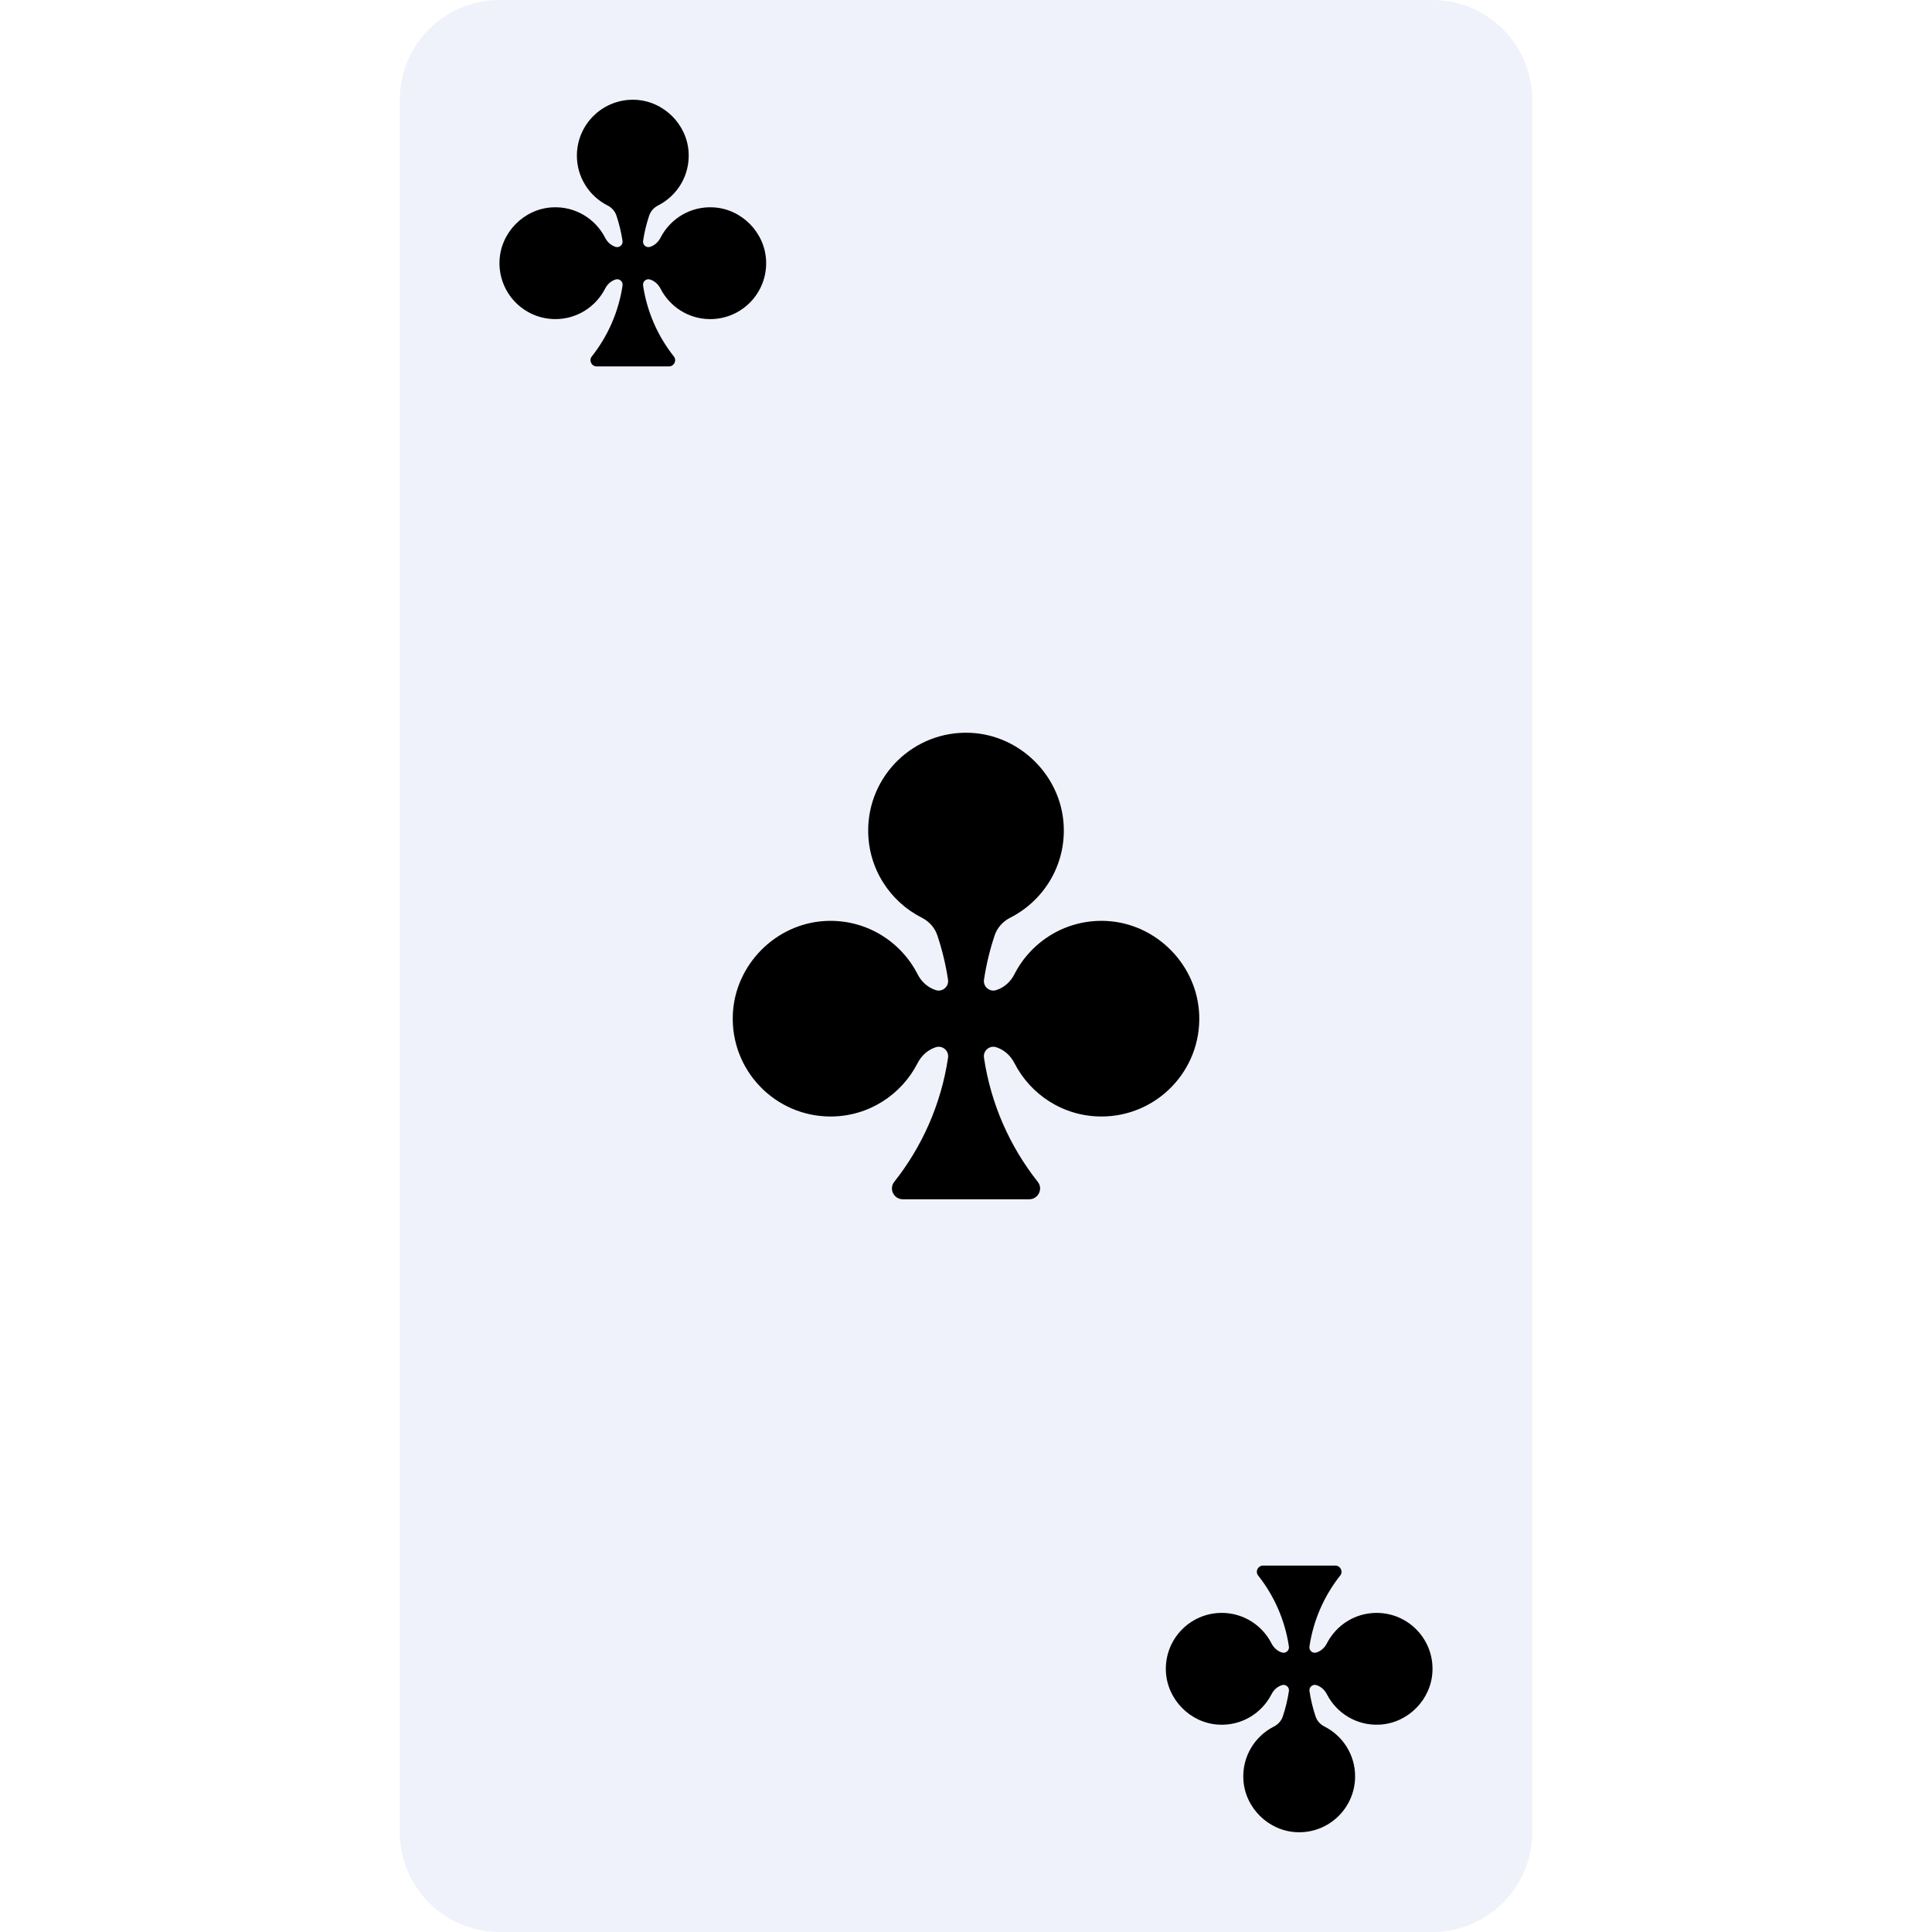
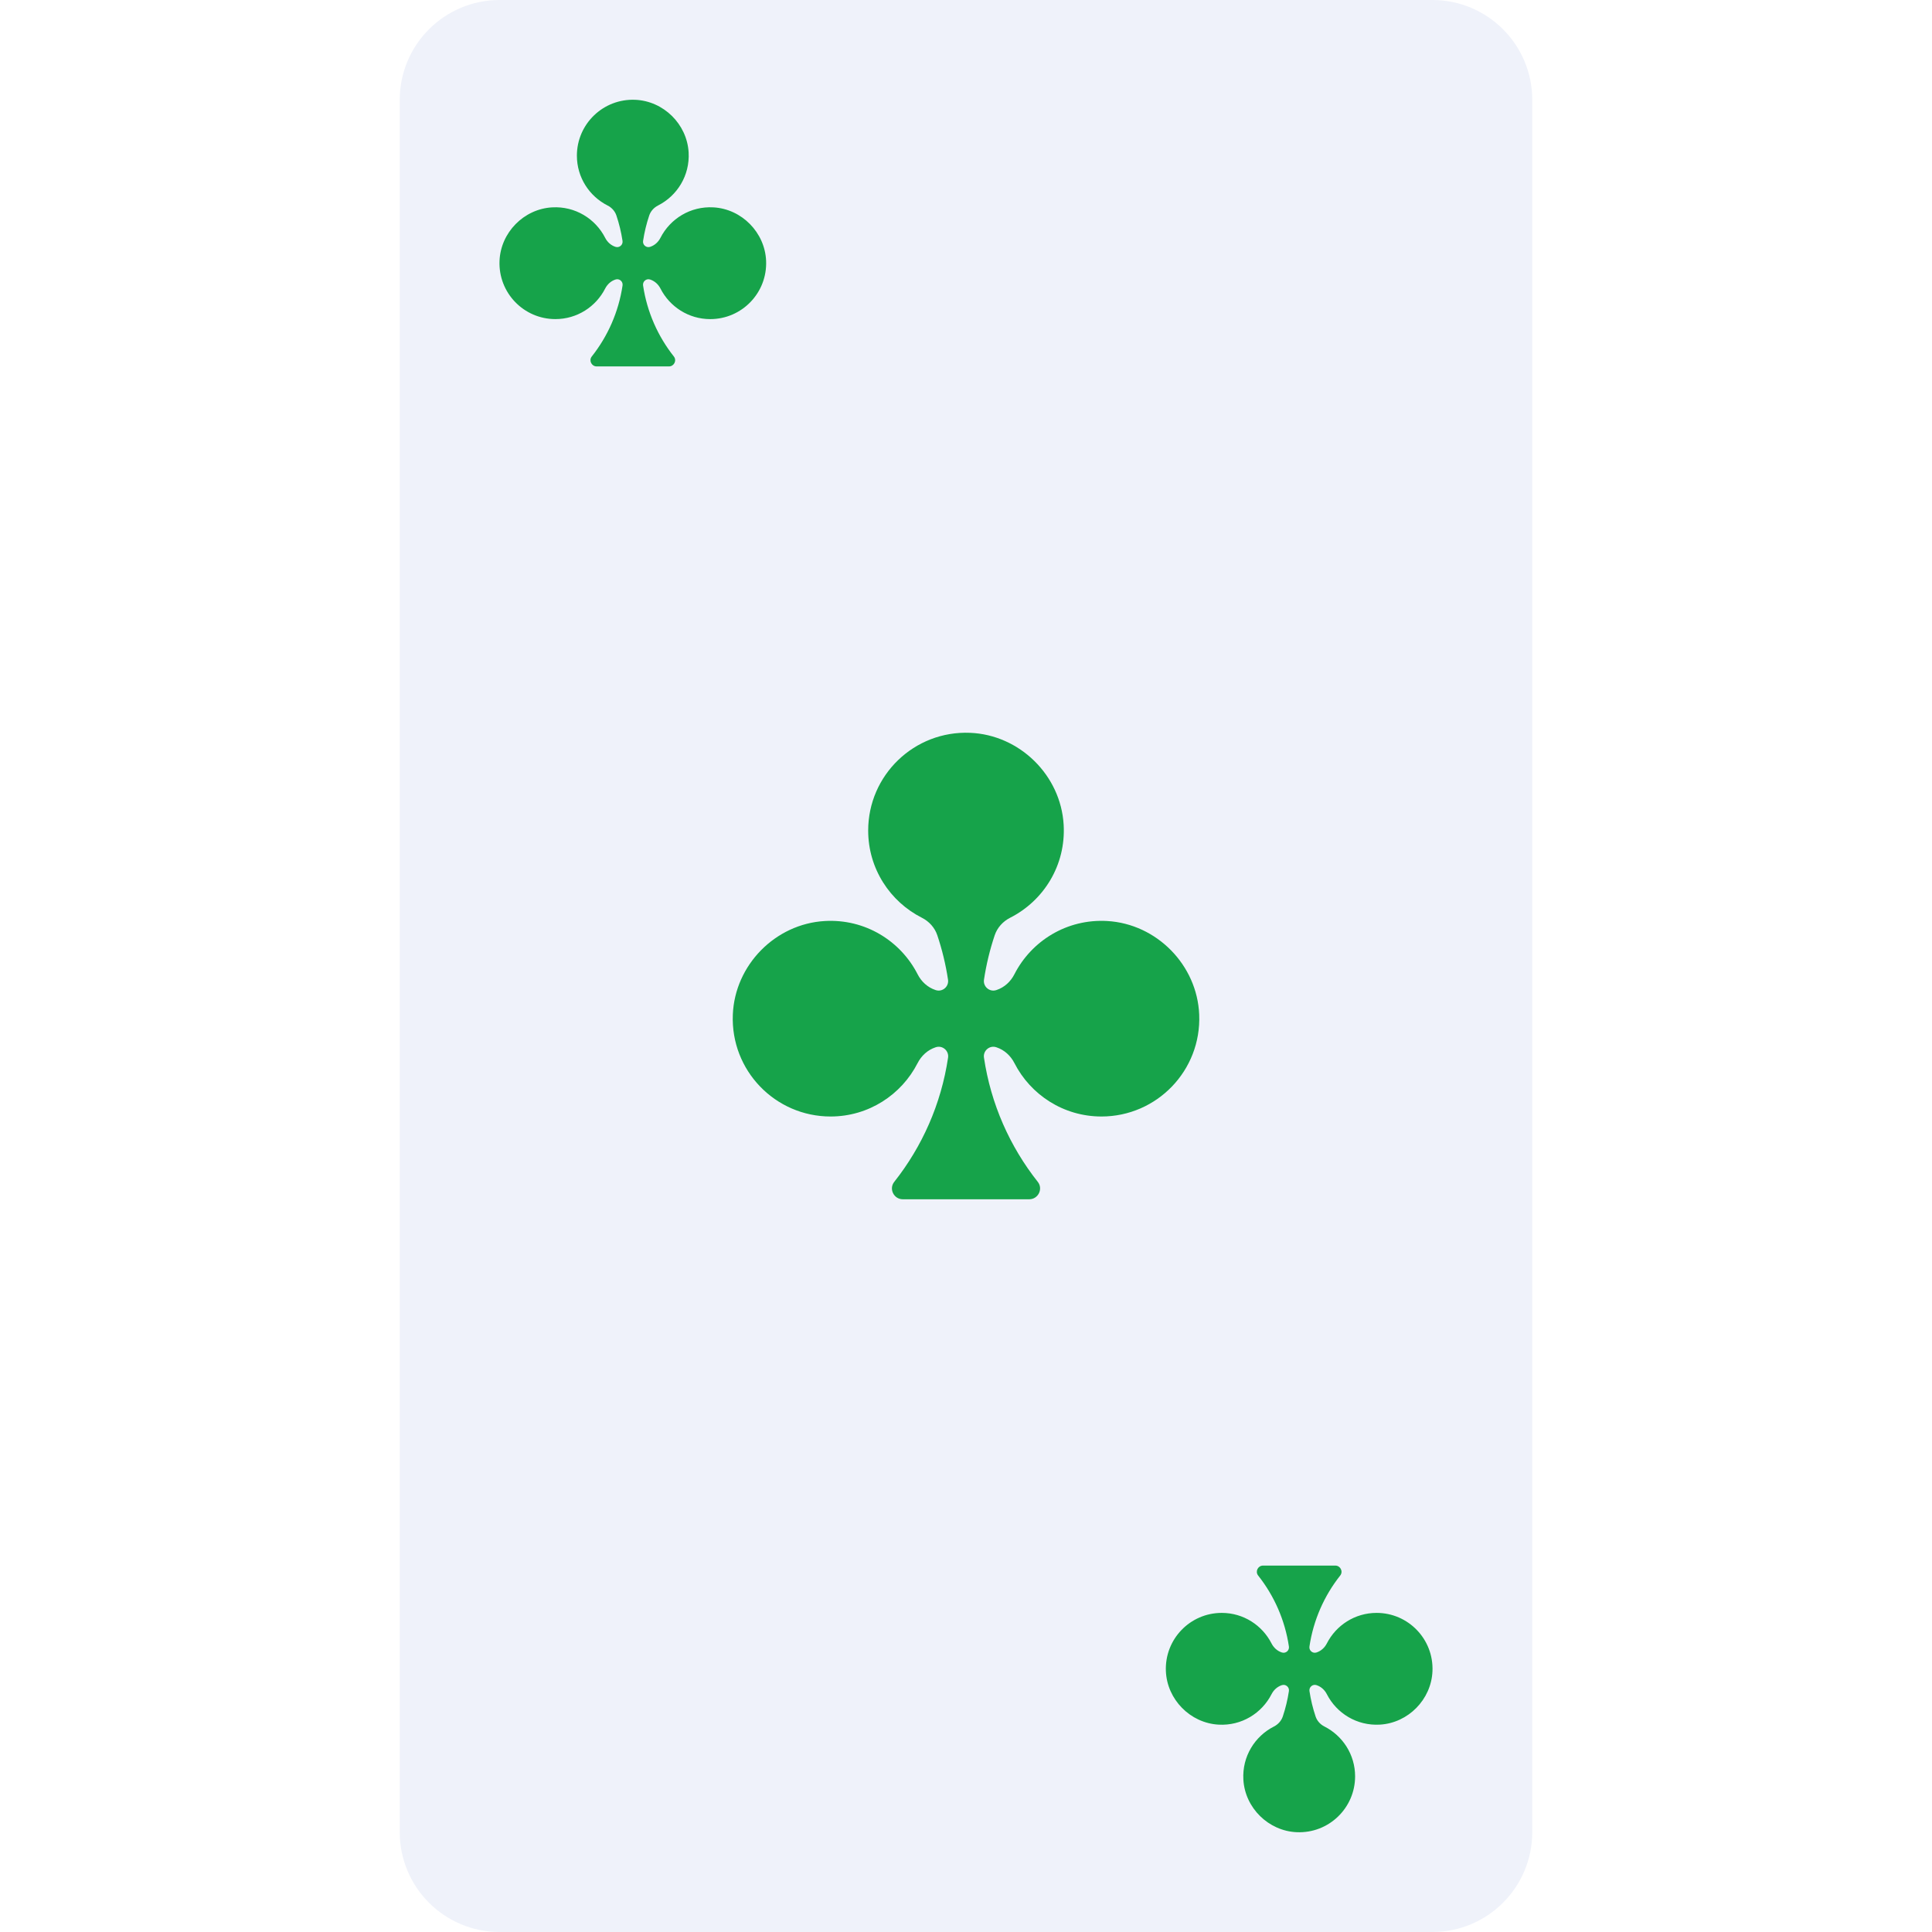
<svg xmlns="http://www.w3.org/2000/svg" height="800px" width="800px" version="1.1" id="Layer_1" viewBox="0 0 512 512" xml:space="preserve">
  <path style="fill:#EFF2FA;" d="M379.586,512H132.414c-14.626,0-26.483-11.857-26.483-26.483V26.483  C105.931,11.857,117.788,0,132.414,0h247.172c14.626,0,26.483,11.857,26.483,26.483v459.034  C406.069,500.143,394.212,512,379.586,512z" />
  <g>
-     <path style="fill:#000000;" d="M293.42,244.079c-10.719-0.615-20.1,5.297-24.599,14.119c-0.993,1.948-2.649,3.478-4.725,4.164   c-0.025,0.009-0.052,0.017-0.077,0.025c-1.764,0.582-3.529-0.922-3.252-2.761c0.608-4.038,1.562-7.961,2.829-11.743   c0.687-2.054,2.19-3.702,4.122-4.682c8.846-4.491,14.779-13.886,14.163-24.622c-0.753-13.124-11.671-23.847-24.808-24.376   c-14.806-0.597-26.996,11.229-26.996,25.902c0,10.108,5.796,18.841,14.238,23.113c1.914,0.969,3.4,2.605,4.082,4.639   c1.27,3.79,2.229,7.723,2.838,11.77c0.277,1.837-1.487,3.342-3.252,2.761c-0.026-0.009-0.053-0.018-0.079-0.026   c-2.074-0.686-3.729-2.216-4.722-4.161c-4.499-8.823-13.881-14.735-24.6-14.121c-13.126,0.753-23.847,11.672-24.376,24.808   c-0.597,14.805,11.229,26.996,25.902,26.996c10.074,0,18.784-5.758,23.07-14.155c0.998-1.953,2.659-3.488,4.743-4.177   c0.024-0.008,0.049-0.015,0.073-0.024c1.766-0.582,3.524,0.924,3.252,2.763c-1.831,12.316-6.878,23.578-14.261,32.913   c-1.478,1.867-0.109,4.616,2.272,4.616h33.494c2.381,0,3.748-2.748,2.272-4.616c-7.383-9.334-12.431-20.597-14.261-32.913   c-0.274-1.839,1.485-3.345,3.252-2.763c0.024,0.008,0.049,0.015,0.073,0.024c2.082,0.689,3.745,2.223,4.743,4.177   c4.286,8.397,12.995,14.155,23.07,14.155c14.673,0,26.498-12.19,25.902-26.996C317.267,255.751,306.545,244.832,293.42,244.079z" />
-     <path style="fill:#000000;" d="M189.088,54.954c-6.126-0.352-11.489,3.028-14.061,8.071c-0.568,1.113-1.514,1.988-2.701,2.38   c-0.014,0.004-0.03,0.01-0.044,0.014c-1.009,0.332-2.017-0.527-1.858-1.578c0.348-2.307,0.894-4.551,1.617-6.712   c0.393-1.174,1.252-2.116,2.356-2.677c5.057-2.567,8.448-7.937,8.096-14.073c-0.43-7.502-6.671-13.631-14.18-13.933   c-8.462-0.341-15.431,6.419-15.431,14.806c0,5.778,3.313,10.77,8.139,13.21c1.095,0.554,1.943,1.489,2.333,2.652   c0.726,2.166,1.274,4.415,1.622,6.728c0.158,1.05-0.85,1.91-1.858,1.578c-0.015-0.006-0.031-0.01-0.045-0.015   c-1.185-0.393-2.132-1.267-2.699-2.379c-2.572-5.044-7.935-8.423-14.062-8.072c-7.502,0.43-13.631,6.671-13.933,14.18   c-0.341,8.462,6.419,15.431,14.806,15.431c5.759,0,10.738-3.292,13.187-8.092c0.57-1.117,1.521-1.994,2.711-2.388   c0.014-0.004,0.028-0.009,0.042-0.013c1.01-0.332,2.015,0.529,1.858,1.579c-1.046,7.039-3.932,13.478-8.151,18.813   c-0.846,1.07-0.064,2.641,1.297,2.641h19.146c1.361,0,2.143-1.57,1.299-2.638c-4.22-5.335-7.105-11.774-8.151-18.813   c-0.157-1.052,0.849-1.912,1.858-1.579c0.014,0.004,0.028,0.009,0.042,0.013c1.191,0.394,2.141,1.271,2.711,2.388   c2.45,4.8,7.428,8.092,13.187,8.092c8.387,0,15.147-6.968,14.806-15.431C202.719,61.625,196.59,55.384,189.088,54.954z" />
-     <path style="fill:#000000;" d="M322.911,457.046c6.126,0.352,11.489-3.028,14.061-8.071c0.568-1.113,1.514-1.988,2.701-2.38   c0.014-0.004,0.03-0.01,0.044-0.014c1.009-0.332,2.017,0.527,1.858,1.578c-0.348,2.307-0.894,4.551-1.617,6.712   c-0.393,1.174-1.252,2.116-2.356,2.677c-5.057,2.567-8.448,7.937-8.096,14.073c0.43,7.502,6.671,13.631,14.18,13.933   c8.462,0.341,15.431-6.419,15.431-14.806c0-5.778-3.313-10.77-8.139-13.212c-1.095-0.554-1.943-1.489-2.333-2.652   c-0.726-2.167-1.274-4.415-1.622-6.728c-0.158-1.05,0.85-1.91,1.858-1.578c0.015,0.006,0.031,0.01,0.045,0.015   c1.185,0.393,2.132,1.267,2.699,2.379c2.572,5.044,7.935,8.423,14.062,8.072c7.502-0.43,13.631-6.671,13.933-14.18   c0.341-8.462-6.419-15.431-14.806-15.431c-5.759,0-10.738,3.292-13.187,8.092c-0.57,1.117-1.521,1.994-2.711,2.388   c-0.014,0.004-0.028,0.009-0.042,0.013c-1.01,0.332-2.015-0.529-1.858-1.579c1.046-7.039,3.932-13.478,8.152-18.813   c0.844-1.067,0.063-2.638-1.299-2.638h-19.146c-1.361,0-2.143,1.57-1.299,2.638c4.22,5.335,7.105,11.774,8.151,18.813   c0.157,1.052-0.849,1.912-1.858,1.579c-0.014-0.004-0.028-0.009-0.042-0.013c-1.191-0.394-2.141-1.271-2.711-2.388   c-2.45-4.8-7.428-8.092-13.187-8.092c-8.387,0-15.147,6.968-14.806,15.431C309.28,450.374,315.41,456.616,322.911,457.046z" />
+     <path style="fill:#16A34A;" d="M293.42,244.079c-10.719-0.615-20.1,5.297-24.599,14.119c-0.993,1.948-2.649,3.478-4.725,4.164   c-0.025,0.009-0.052,0.017-0.077,0.025c-1.764,0.582-3.529-0.922-3.252-2.761c0.608-4.038,1.562-7.961,2.829-11.743   c0.687-2.054,2.19-3.702,4.122-4.682c8.846-4.491,14.779-13.886,14.163-24.622c-0.753-13.124-11.671-23.847-24.808-24.376   c-14.806-0.597-26.996,11.229-26.996,25.902c0,10.108,5.796,18.841,14.238,23.113c1.914,0.969,3.4,2.605,4.082,4.639   c1.27,3.79,2.229,7.723,2.838,11.77c0.277,1.837-1.487,3.342-3.252,2.761c-0.026-0.009-0.053-0.018-0.079-0.026   c-2.074-0.686-3.729-2.216-4.722-4.161c-4.499-8.823-13.881-14.735-24.6-14.121c-13.126,0.753-23.847,11.672-24.376,24.808   c-0.597,14.805,11.229,26.996,25.902,26.996c10.074,0,18.784-5.758,23.07-14.155c0.998-1.953,2.659-3.488,4.743-4.177   c0.024-0.008,0.049-0.015,0.073-0.024c1.766-0.582,3.524,0.924,3.252,2.763c-1.831,12.316-6.878,23.578-14.261,32.913   c-1.478,1.867-0.109,4.616,2.272,4.616h33.494c2.381,0,3.748-2.748,2.272-4.616c-7.383-9.334-12.431-20.597-14.261-32.913   c-0.274-1.839,1.485-3.345,3.252-2.763c0.024,0.008,0.049,0.015,0.073,0.024c2.082,0.689,3.745,2.223,4.743,4.177   c4.286,8.397,12.995,14.155,23.07,14.155c14.673,0,26.498-12.19,25.902-26.996C317.267,255.751,306.545,244.832,293.42,244.079z" />
+     <path style="fill:#16A34A;" d="M189.088,54.954c-6.126-0.352-11.489,3.028-14.061,8.071c-0.568,1.113-1.514,1.988-2.701,2.38   c-0.014,0.004-0.03,0.01-0.044,0.014c-1.009,0.332-2.017-0.527-1.858-1.578c0.348-2.307,0.894-4.551,1.617-6.712   c0.393-1.174,1.252-2.116,2.356-2.677c5.057-2.567,8.448-7.937,8.096-14.073c-0.43-7.502-6.671-13.631-14.18-13.933   c-8.462-0.341-15.431,6.419-15.431,14.806c0,5.778,3.313,10.77,8.139,13.21c1.095,0.554,1.943,1.489,2.333,2.652   c0.726,2.166,1.274,4.415,1.622,6.728c0.158,1.05-0.85,1.91-1.858,1.578c-0.015-0.006-0.031-0.01-0.045-0.015   c-1.185-0.393-2.132-1.267-2.699-2.379c-2.572-5.044-7.935-8.423-14.062-8.072c-7.502,0.43-13.631,6.671-13.933,14.18   c-0.341,8.462,6.419,15.431,14.806,15.431c5.759,0,10.738-3.292,13.187-8.092c0.57-1.117,1.521-1.994,2.711-2.388   c0.014-0.004,0.028-0.009,0.042-0.013c1.01-0.332,2.015,0.529,1.858,1.579c-1.046,7.039-3.932,13.478-8.151,18.813   c-0.846,1.07-0.064,2.641,1.297,2.641h19.146c1.361,0,2.143-1.57,1.299-2.638c-4.22-5.335-7.105-11.774-8.151-18.813   c-0.157-1.052,0.849-1.912,1.858-1.579c0.014,0.004,0.028,0.009,0.042,0.013c1.191,0.394,2.141,1.271,2.711,2.388   c2.45,4.8,7.428,8.092,13.187,8.092c8.387,0,15.147-6.968,14.806-15.431C202.719,61.625,196.59,55.384,189.088,54.954z" />
+     <path style="fill:#16A34A;" d="M322.911,457.046c6.126,0.352,11.489-3.028,14.061-8.071c0.568-1.113,1.514-1.988,2.701-2.38   c0.014-0.004,0.03-0.01,0.044-0.014c1.009-0.332,2.017,0.527,1.858,1.578c-0.348,2.307-0.894,4.551-1.617,6.712   c-0.393,1.174-1.252,2.116-2.356,2.677c-5.057,2.567-8.448,7.937-8.096,14.073c0.43,7.502,6.671,13.631,14.18,13.933   c8.462,0.341,15.431-6.419,15.431-14.806c0-5.778-3.313-10.77-8.139-13.212c-1.095-0.554-1.943-1.489-2.333-2.652   c-0.726-2.167-1.274-4.415-1.622-6.728c-0.158-1.05,0.85-1.91,1.858-1.578c0.015,0.006,0.031,0.01,0.045,0.015   c1.185,0.393,2.132,1.267,2.699,2.379c2.572,5.044,7.935,8.423,14.062,8.072c7.502-0.43,13.631-6.671,13.933-14.18   c0.341-8.462-6.419-15.431-14.806-15.431c-5.759,0-10.738,3.292-13.187,8.092c-0.57,1.117-1.521,1.994-2.711,2.388   c-0.014,0.004-0.028,0.009-0.042,0.013c-1.01,0.332-2.015-0.529-1.858-1.579c1.046-7.039,3.932-13.478,8.152-18.813   c0.844-1.067,0.063-2.638-1.299-2.638h-19.146c-1.361,0-2.143,1.57-1.299,2.638c4.22,5.335,7.105,11.774,8.151,18.813   c0.157,1.052-0.849,1.912-1.858,1.579c-0.014-0.004-0.028-0.009-0.042-0.013c-1.191-0.394-2.141-1.271-2.711-2.388   c-2.45-4.8-7.428-8.092-13.187-8.092c-8.387,0-15.147,6.968-14.806,15.431C309.28,450.374,315.41,456.616,322.911,457.046z" />
  </g>
</svg>
